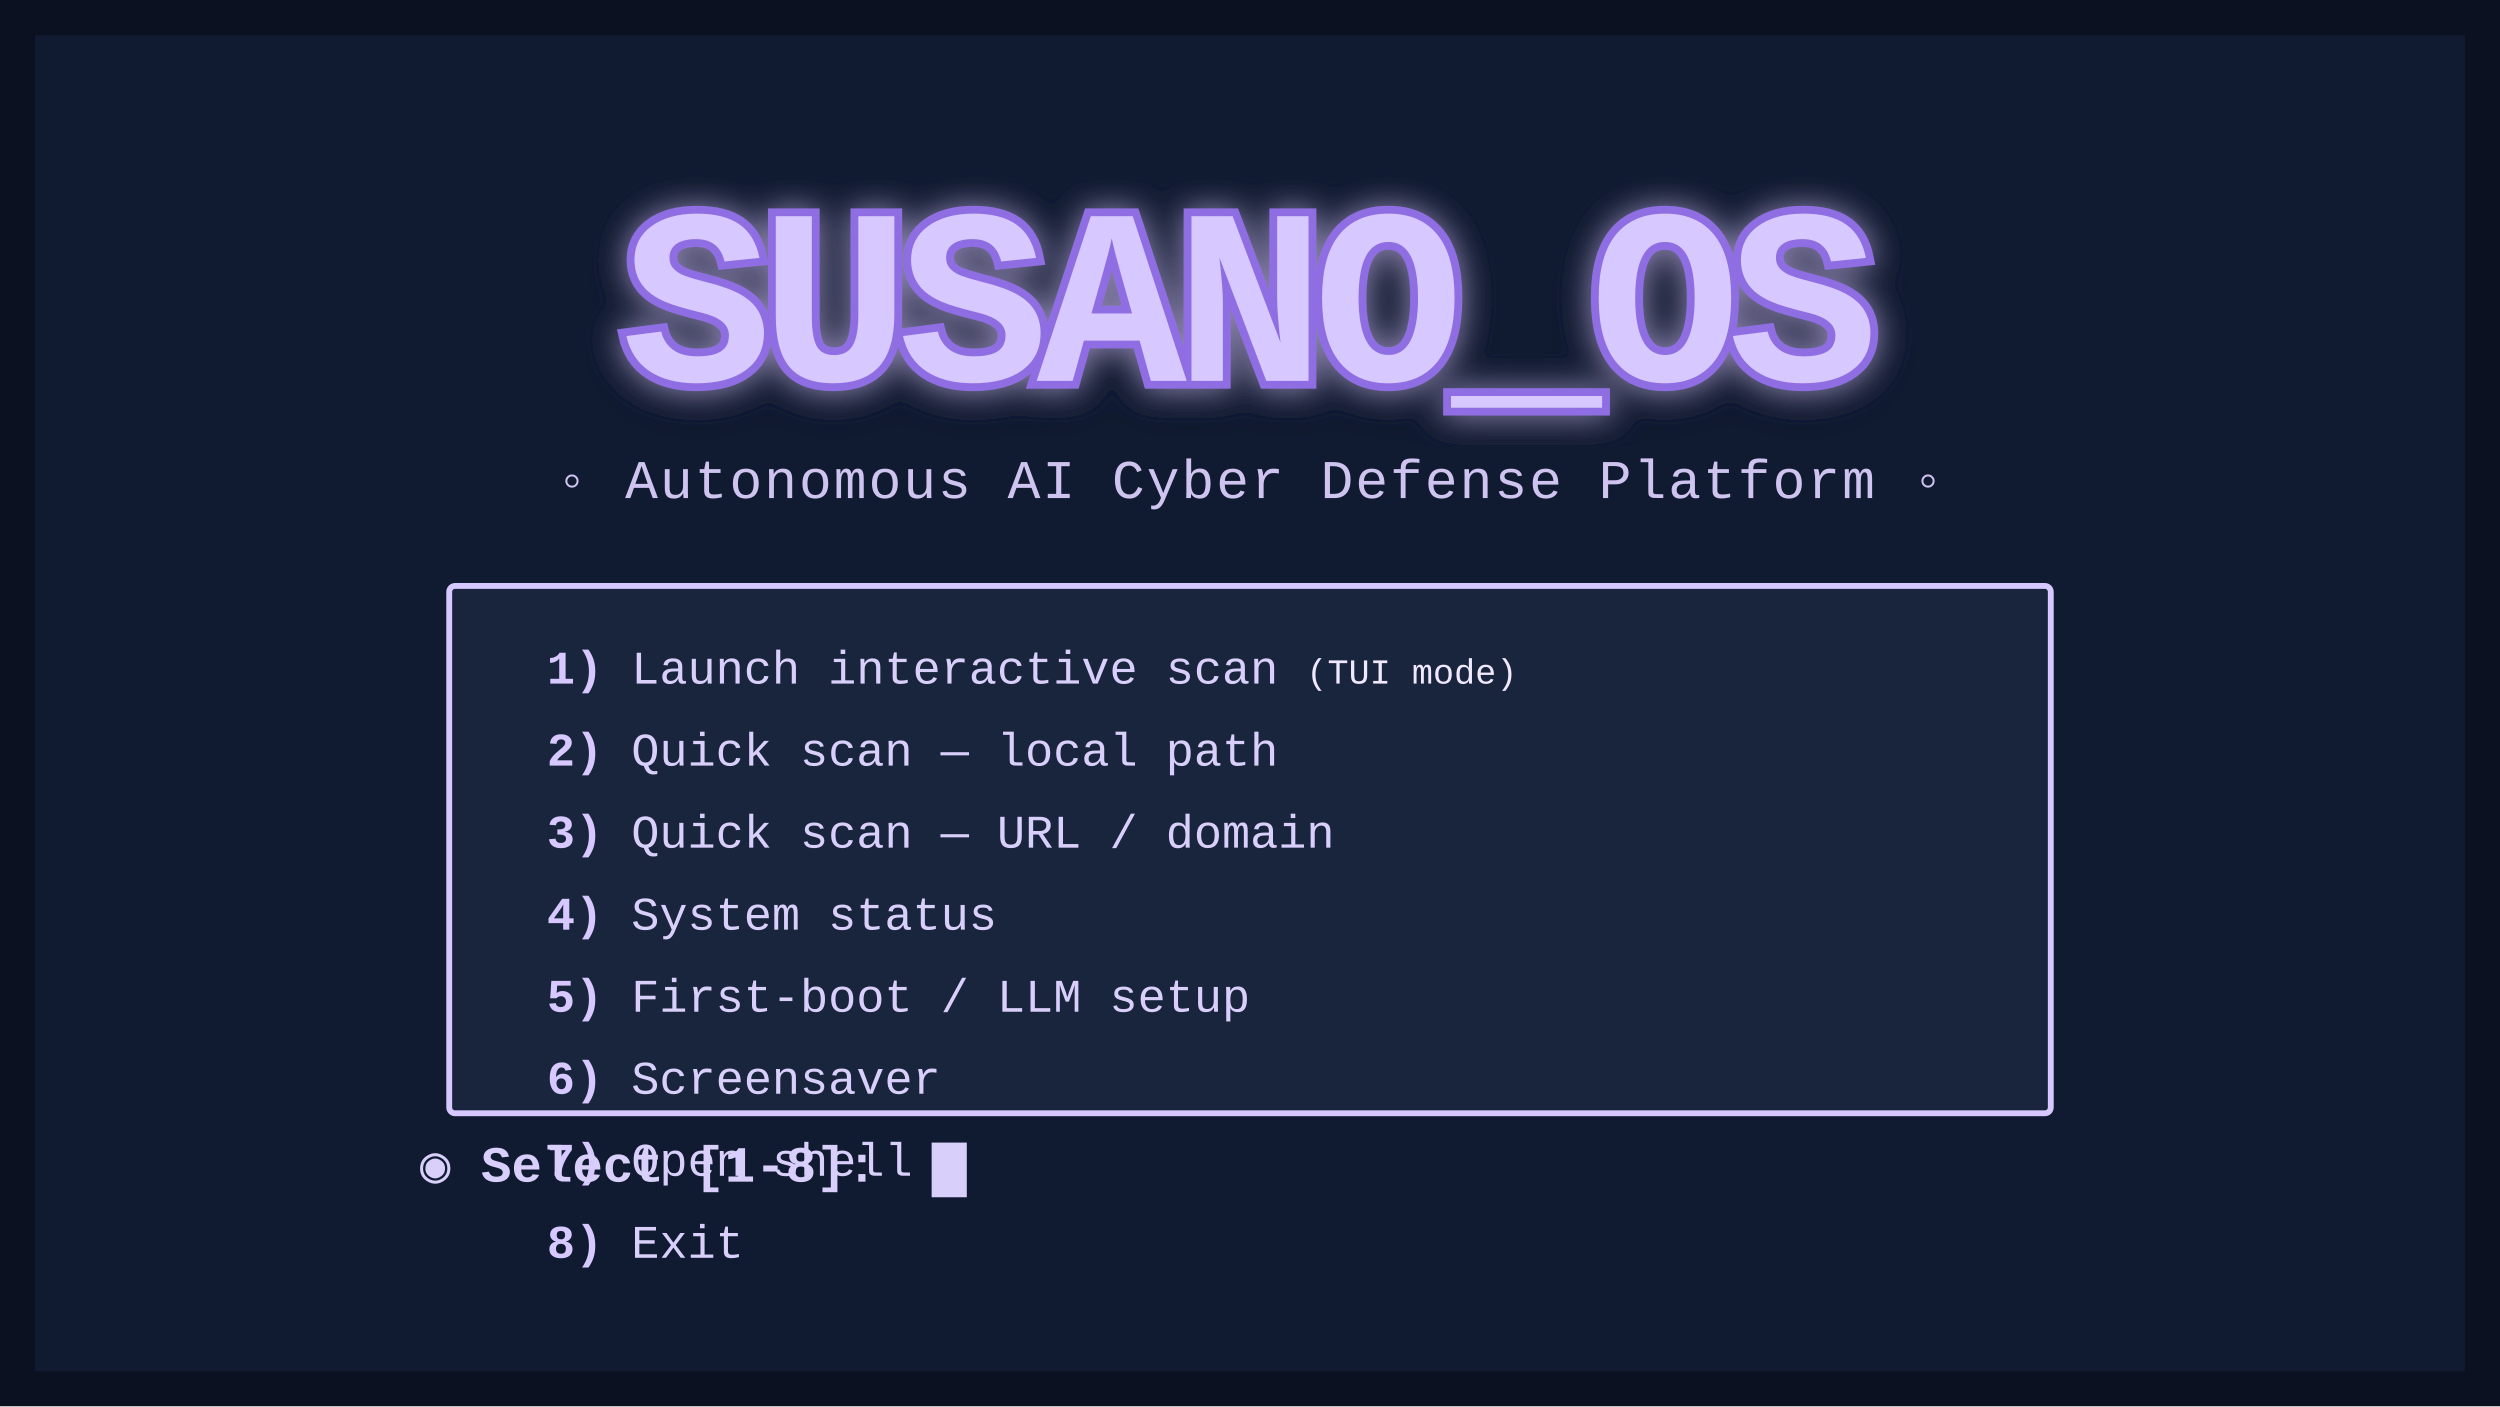
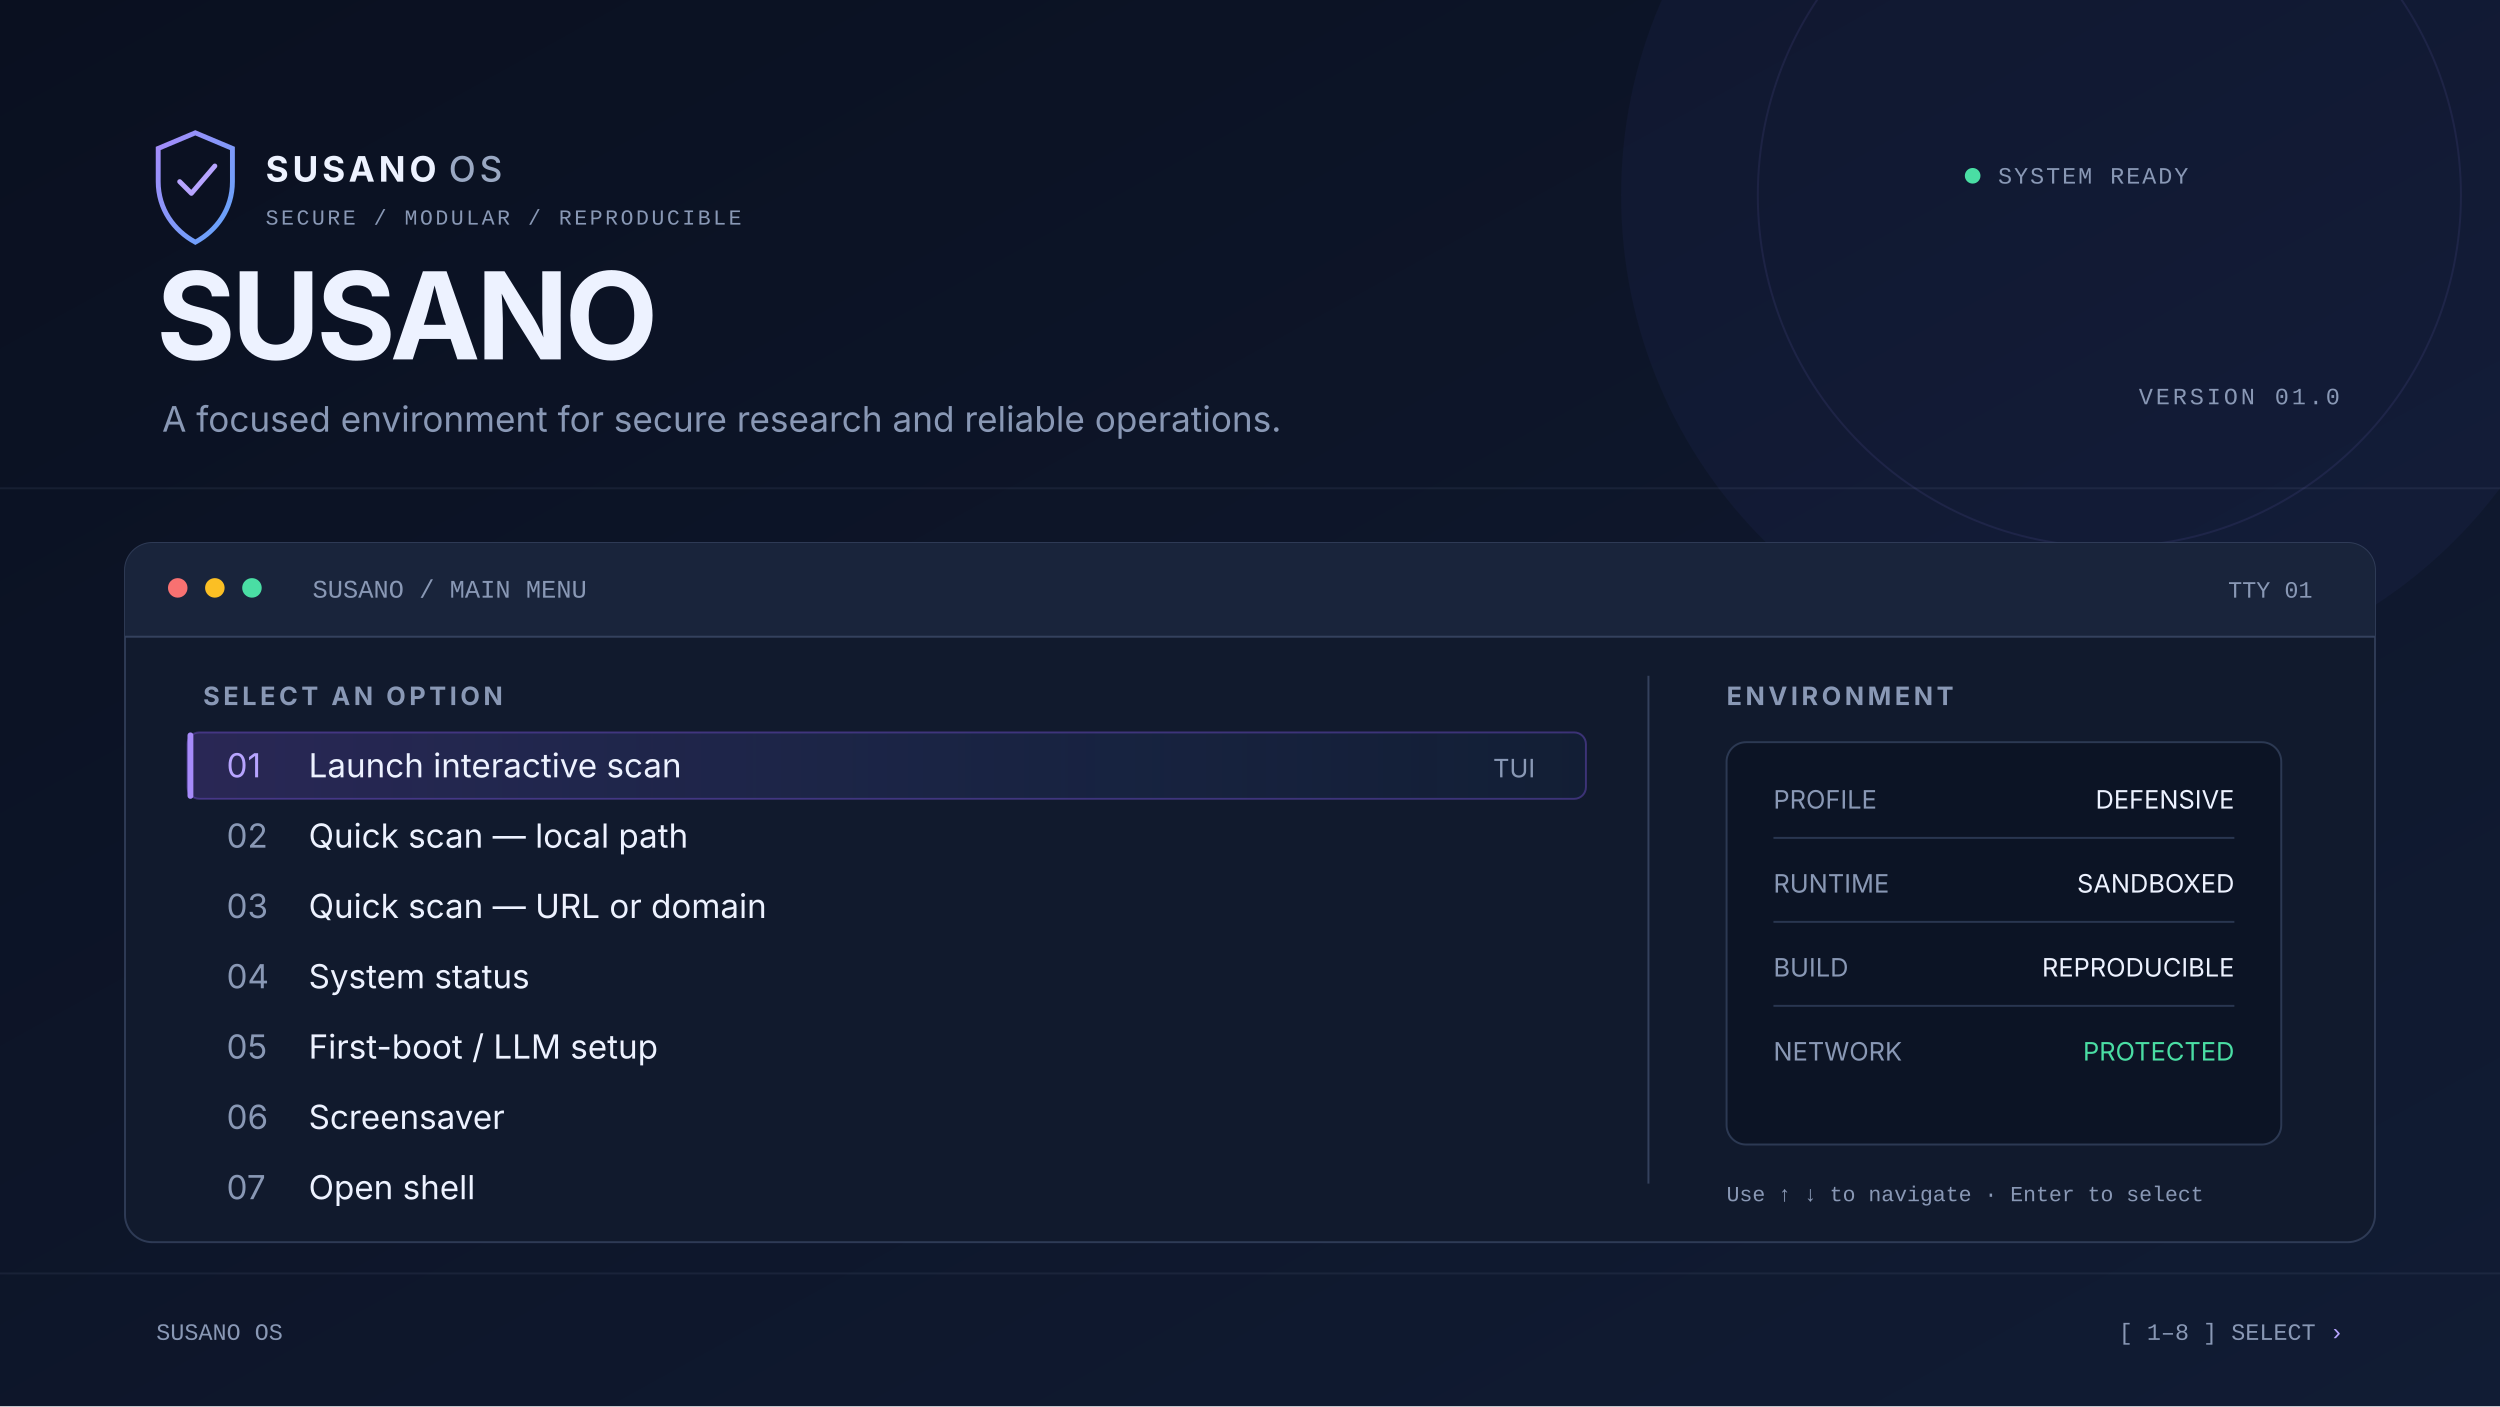
<svg xmlns="http://www.w3.org/2000/svg" width="1280" height="720" viewBox="0 0 1280 720" role="img" aria-labelledby="title desc">
  <defs>
-     <filter id="glow" x="-20%" y="-20%" width="140%" height="140%">
-       <feDropShadow dx="0" dy="0" stdDeviation="8" flood-color="#d7c5ff" flood-opacity="0.55" />
-     </filter>
-     <filter id="softShadow" x="-20%" y="-20%" width="140%" height="140%">
-       <feDropShadow dx="0" dy="5" stdDeviation="10" flood-color="#000000" flood-opacity="0.35" />
-     </filter>
+     <linearGradient id="background" x1="0" y1="0" x2="1" y2="1">
+       <stop offset="0" stop-color="#0a1020" />
+       <stop offset="1" stop-color="#111c34" />
+     </linearGradient>
+     <linearGradient id="accent" x1="0" y1="0" x2="1" y2="1">
+       <stop offset="0" stop-color="#a78bfa" />
+       <stop offset="1" stop-color="#60a5fa" />
+     </linearGradient>
+     <linearGradient id="active" x1="0" y1="0" x2="1" y2="0">
+       <stop offset="0" stop-color="#8b5cf6" stop-opacity=".2" />
+       <stop offset="1" stop-color="#3b82f6" stop-opacity=".04" />
+     </linearGradient>
    <style>
-       .title {
-         font-family: "Courier New", monospace;
-         font-weight: 700;
-         font-size: 128px;
-         letter-spacing: -6px;
-         fill: #d7c9ff;
-         stroke: #8f6de2;
-         stroke-width: 8;
-         paint-order: stroke fill;
-       }
-       .subtitle {
-         font-family: "Courier New", monospace;
-         font-size: 28px;
-         fill: #cfc4ef;
-         letter-spacing: 1px;
-       }
-       .menu {
-         font-family: "Courier New", monospace;
-         font-size: 24px;
-         fill: #d9cffb;
-       }
-       .prompt {
-         font-family: "Courier New", monospace;
-         font-size: 26px;
-         fill: #d9cffb;
-         font-weight: 700;
-       }
-       .cursor {
-         fill: #d9cffb;
-       }
-       .panel {
-         fill: rgba(59, 74, 109, 0.22);
-         stroke: #d7c9ff;
-         stroke-width: 3;
-       }
-       .box {
-         fill: rgba(25, 30, 55, 0.3);
-         stroke: #d7c9ff;
-         stroke-width: 2;
-       }
-       .num {
-         fill: #d7c9ff;
-         font-weight: 700;
-       }
-       .tiny {
-         fill: #f0e8ff;
-         font-size: 18px;
-       }
+       text { font-family: Inter, ui-sans-serif, system-ui, -apple-system, "Segoe UI", sans-serif; }
+       .mono { font-family: "SFMono-Regular", Consolas, "Liberation Mono", monospace; }
+       .muted { fill: #8998b5; }
+       .bright { fill: #edf2ff; }
+       .accent { fill: #b7a4ff; }
+       .label { font-size: 13px; letter-spacing: 1.8px; font-weight: 700; }
+       .menu { font-size: 17px; }
    </style>
  </defs>
-   <rect width="1280" height="720" fill="#0b1120" />
-   <rect x="18" y="18" width="1244" height="684" fill="#111b32" opacity="0.9" />
-   <g filter="url(#softShadow)">
-     <text x="640" y="195" text-anchor="middle" class="title" filter="url(#glow)">SUSANO_OS</text>
+   <rect width="1280" height="720" fill="url(#background)" />
+   <circle cx="1080" cy="100" r="250" fill="#5b5bd6" opacity=".055" />
+   <circle cx="1080" cy="100" r="180" fill="none" stroke="#9b8cff" stroke-opacity=".09" />
+   <path d="M0 250h1280M0 652h1280" stroke="#a8b8dc" stroke-opacity=".08" />
+   <g transform="translate(80 68)">
+     <path d="M20 0 39 8v17c0 14-8 25-19 31C9 50 1 39 1 25V8L20 0Z" fill="none" stroke="url(#accent)" stroke-width="2.5" />
+     <path d="m12 25 6 6 12-14" fill="none" stroke="#b7a4ff" stroke-width="2.5" stroke-linecap="round" stroke-linejoin="round" />
+     <text x="56" y="25" class="bright" font-size="18" font-weight="700" letter-spacing="2">SUSANO <tspan fill="#9aa8c3" font-weight="500">OS</tspan>
+     </text>
+     <text x="56" y="47" class="muted mono" font-size="11" letter-spacing="1.3">SECURE  /  MODULAR  /  REPRODUCIBLE</text>
  </g>
-   <text x="640" y="255" text-anchor="middle" class="subtitle">◦ Autonomous AI Cyber Defense Platform ◦</text>
+   <g transform="translate(1004 84)">
+     <circle cx="6" cy="6" r="4" fill="#4adea4" />
+     <text x="19" y="10" class="muted mono" font-size="12" letter-spacing="1">SYSTEM READY</text>
+   </g>
+   <text x="80" y="184" class="bright" font-size="62" font-weight="750" letter-spacing="-2">SUSANO</text>
+   <text x="83" y="221" class="muted" font-size="18">A focused environment for secure research and reliable operations.</text>
+   <text x="1198" y="207" text-anchor="end" class="muted mono" font-size="12" letter-spacing="1.5">VERSION 01.0</text>
  <g>
-     <rect x="230" y="300" width="820" height="270" class="panel" rx="3" />
-     <g class="menu" transform="translate(280,350)">
-       <text x="0" y="0">
-         <tspan class="num">1)</tspan> Launch interactive scan <tspan class="tiny">(TUI mode)</tspan>
-       </text>
-       <text x="0" y="42">
-         <tspan class="num">2)</tspan> Quick scan — local path</text>
-       <text x="0" y="84">
-         <tspan class="num">3)</tspan> Quick scan — URL / domain</text>
-       <text x="0" y="126">
-         <tspan class="num">4)</tspan> System status</text>
-       <text x="0" y="168">
-         <tspan class="num">5)</tspan> First-boot / LLM setup</text>
-       <text x="0" y="210">
-         <tspan class="num">6)</tspan> Screensaver</text>
-       <text x="0" y="252">
-         <tspan class="num">7)</tspan> Open shell</text>
-       <text x="0" y="294">
-         <tspan class="num">8)</tspan> Exit</text>
+     <rect x="64" y="278" width="1152" height="358" rx="14" fill="#111a2d" stroke="#34415d" stroke-opacity=".85" />
+     <path d="M78 278h1124a14 14 0 0 1 14 14v34H64v-34a14 14 0 0 1 14-14Z" fill="#19243b" />
+     <path d="M64 326h1152" stroke="#34415d" />
+     <circle cx="91" cy="301" r="5" fill="#f87171" />
+     <circle cx="110" cy="301" r="5" fill="#fbbf24" />
+     <circle cx="129" cy="301" r="5" fill="#4adea4" />
+     <text x="160" y="306" class="muted mono" font-size="13">SUSANO  /  MAIN MENU</text>
+     <text x="1184" y="306" text-anchor="end" class="muted mono" font-size="12">TTY 01</text>
+     <text x="104" y="361" class="muted label">SELECT AN OPTION</text>
+     <rect x="96" y="375" width="716" height="34" rx="6" fill="url(#active)" stroke="#8b5cf6" stroke-opacity=".35" />
+     <rect x="96" y="375" width="3" height="34" rx="1.5" fill="#a78bfa" />
+     <g class="menu mono">
+       <text x="116" y="398" class="accent">01</text>
+       <text x="158" y="398" class="bright">Launch interactive scan</text>
+       <text x="786" y="398" text-anchor="end" class="muted" font-size="13">TUI</text>
+       <text x="116" y="434" class="muted">02</text>
+       <text x="158" y="434" class="bright">Quick scan — local path</text>
+       <text x="116" y="470" class="muted">03</text>
+       <text x="158" y="470" class="bright">Quick scan — URL or domain</text>
+       <text x="116" y="506" class="muted">04</text>
+       <text x="158" y="506" class="bright">System status</text>
+       <text x="116" y="542" class="muted">05</text>
+       <text x="158" y="542" class="bright">First-boot / LLM setup</text>
+       <text x="116" y="578" class="muted">06</text>
+       <text x="158" y="578" class="bright">Screensaver</text>
+       <text x="116" y="614" class="muted">07</text>
+       <text x="158" y="614" class="bright">Open shell</text>
    </g>
+     <path d="M844 346v260" stroke="#34415d" />
+     <text x="884" y="361" class="muted label">ENVIRONMENT</text>
+     <rect x="884" y="380" width="284" height="206" rx="10" fill="#0c1425" stroke="#2c3953" />
+     <g class="mono" font-size="13">
+       <text x="908" y="414" class="muted">PROFILE</text>
+       <text x="1144" y="414" text-anchor="end" class="bright">DEFENSIVE</text>
+       <path d="M908 429h236" stroke="#293650" />
+       <text x="908" y="457" class="muted">RUNTIME</text>
+       <text x="1144" y="457" text-anchor="end" class="bright">SANDBOXED</text>
+       <path d="M908 472h236" stroke="#293650" />
+       <text x="908" y="500" class="muted">BUILD</text>
+       <text x="1144" y="500" text-anchor="end" class="bright">REPRODUCIBLE</text>
+       <path d="M908 515h236" stroke="#293650" />
+       <text x="908" y="543" class="muted">NETWORK</text>
+       <text x="1144" y="543" text-anchor="end" fill="#4adea4">PROTECTED</text>
+     </g>
+     <text x="884" y="615" class="muted mono" font-size="11">Use ↑ ↓ to navigate · Enter to select</text>
  </g>
-   <g>
-     <text x="215" y="605" class="prompt">◉ Select [1-8]:</text>
-     <rect x="477" y="585" width="18" height="28" class="cursor" />
-   </g>
+   <text x="80" y="686" class="muted mono" font-size="12">SUSANO OS</text>
+   <text x="1200" y="686" text-anchor="end" class="muted mono" font-size="12">[ 1–8 ] SELECT  <tspan fill="#b7a4ff">›</tspan>
+   </text>
</svg>
